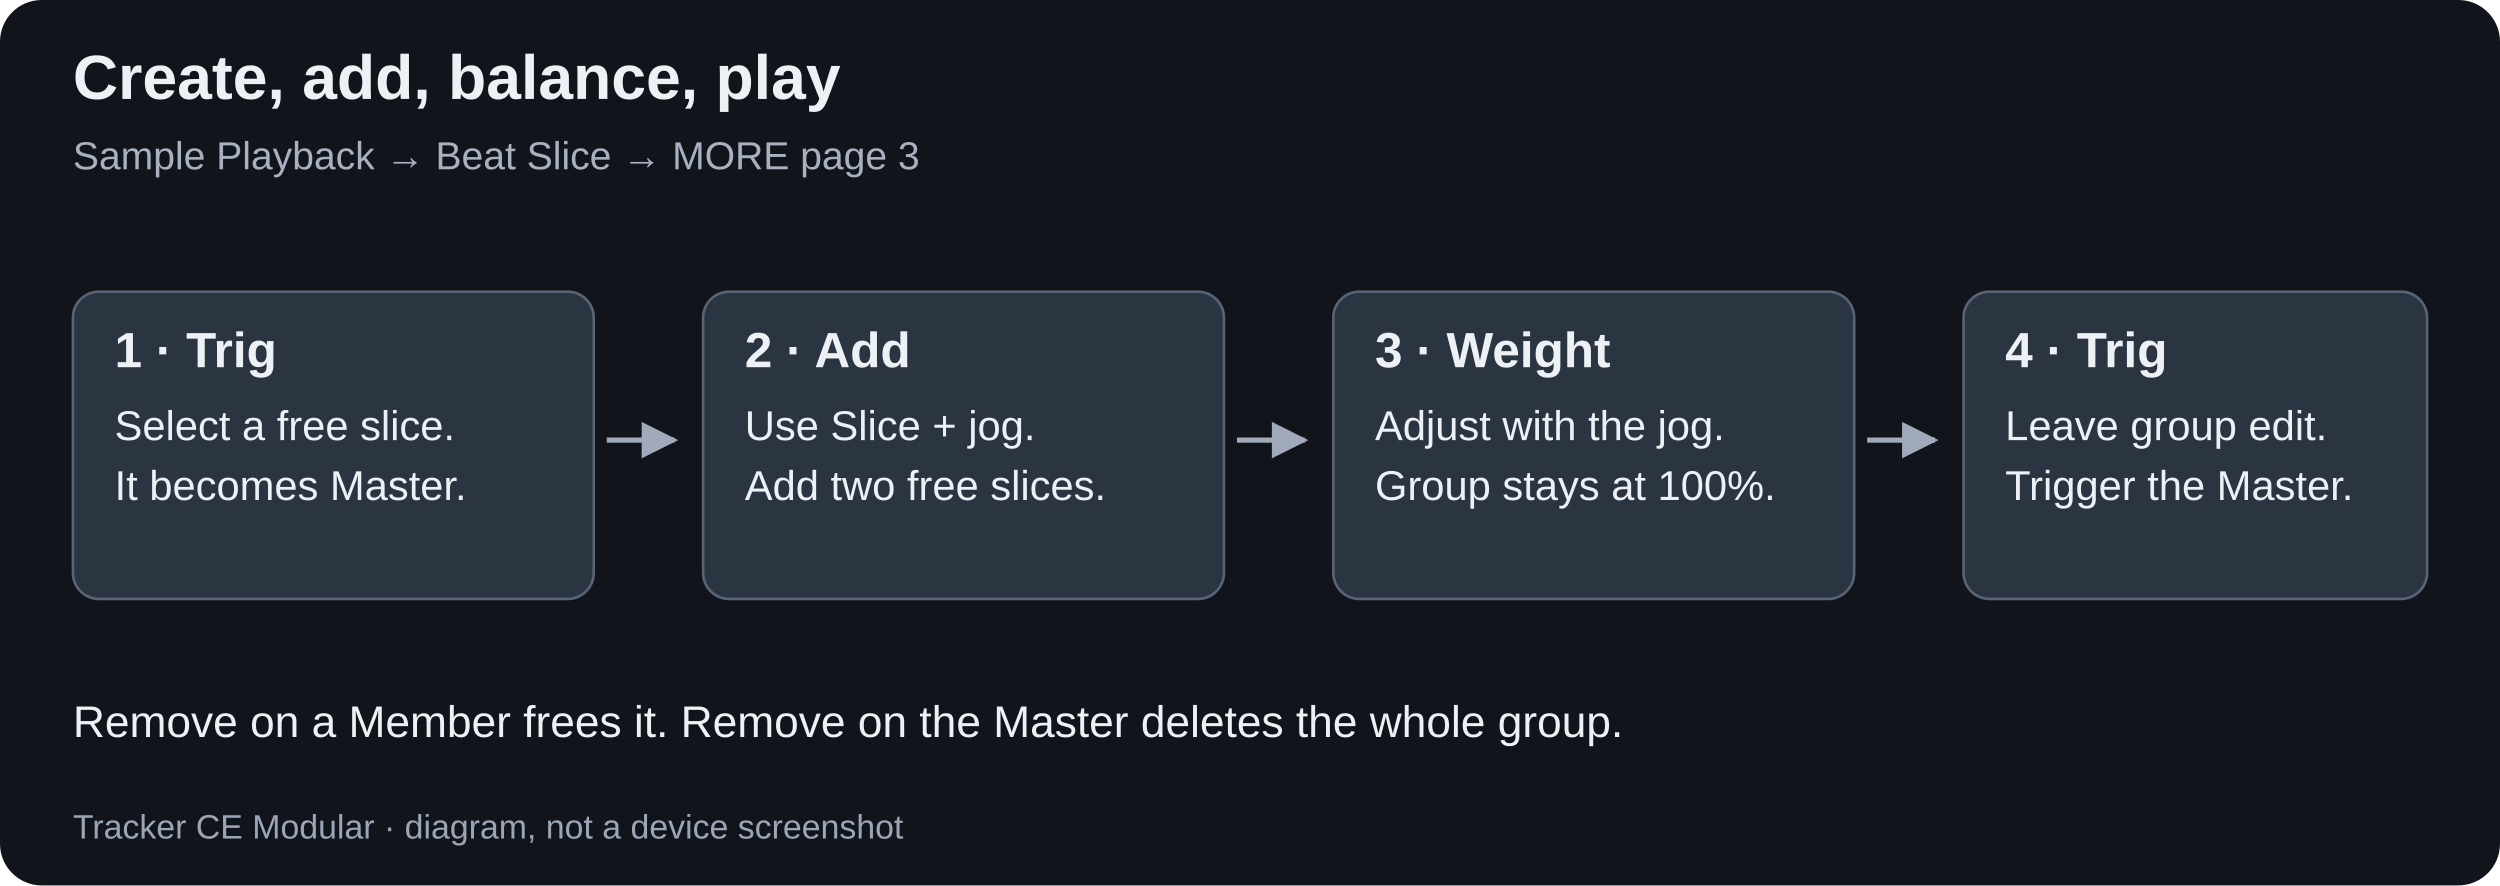
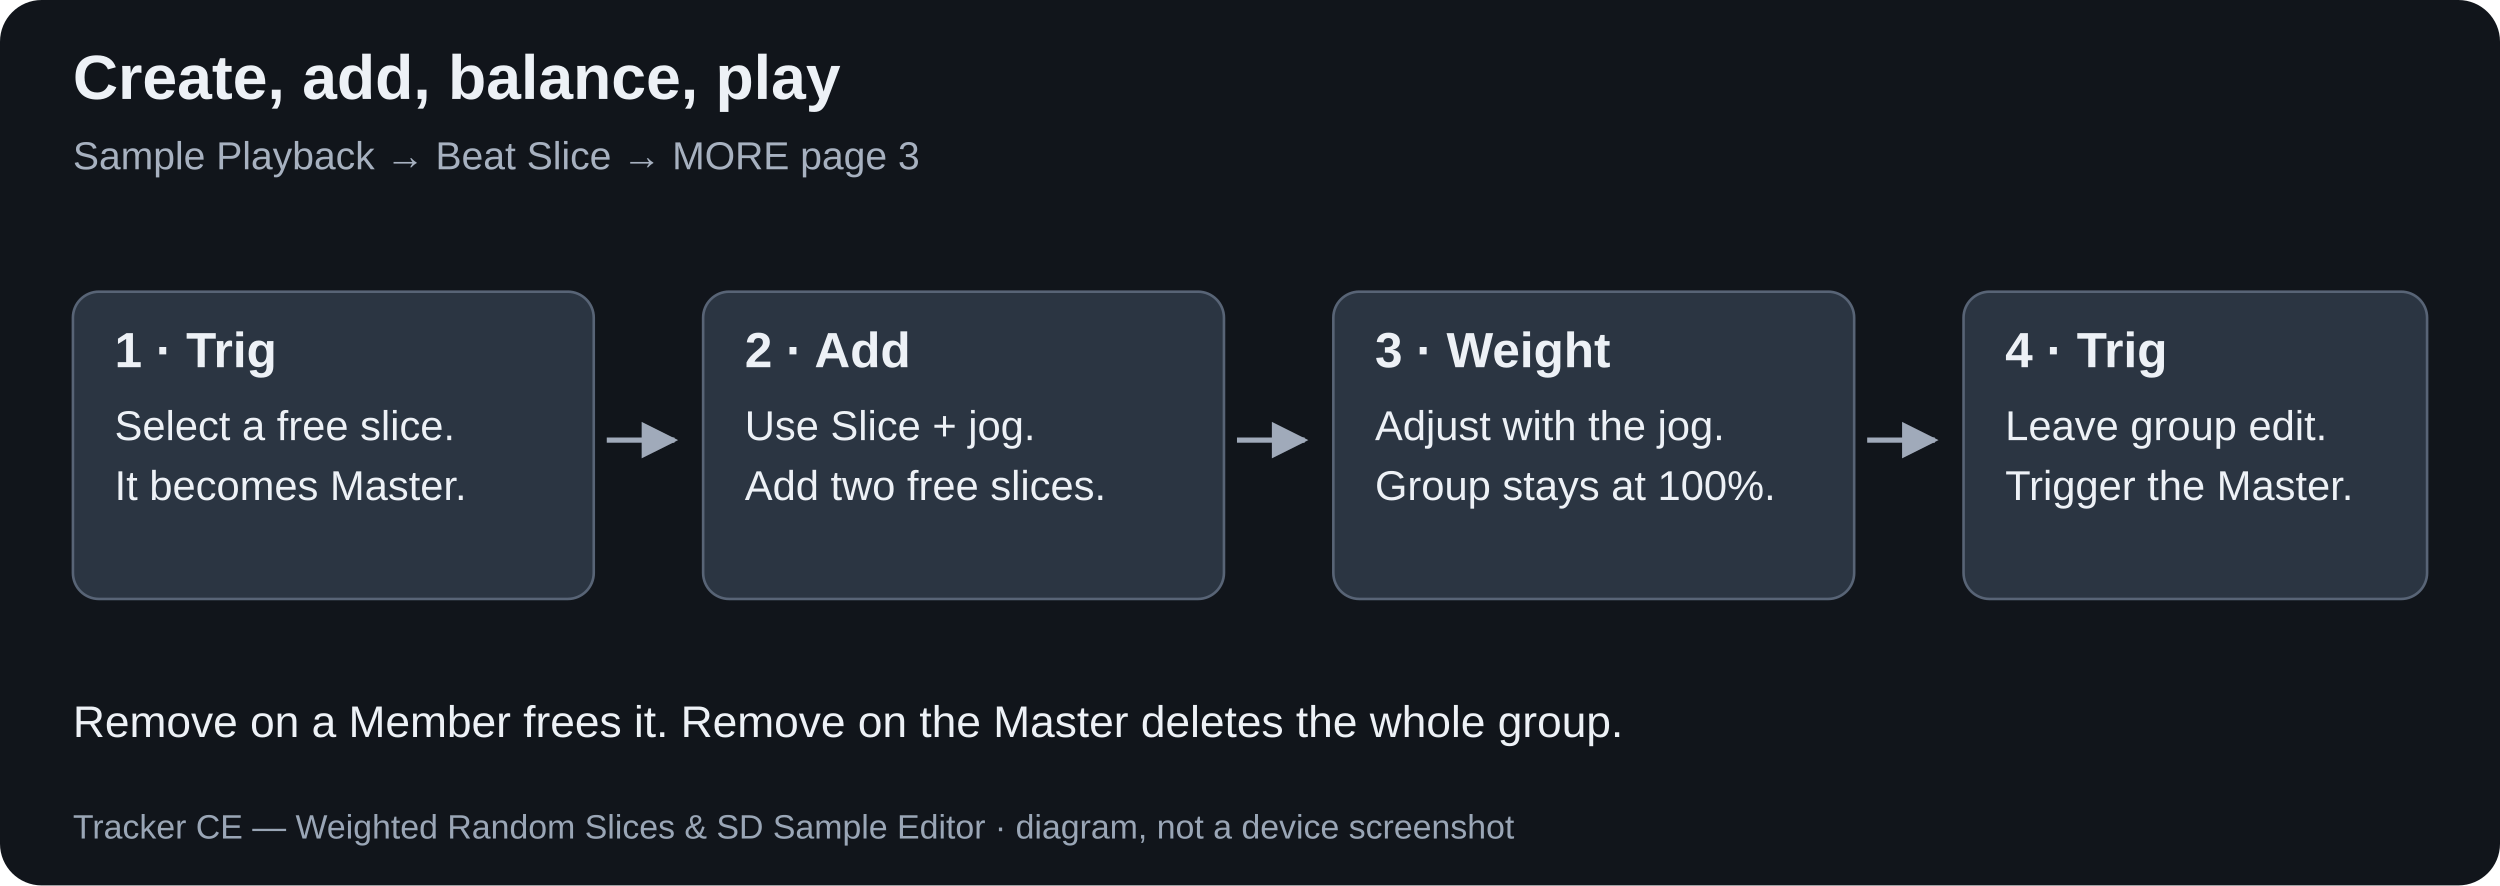
<svg xmlns="http://www.w3.org/2000/svg" viewBox="0 0 960 340" role="img" aria-labelledby="title desc">
  <defs>
    <marker id="arrow" viewBox="0 0 10 10" refX="9" refY="5" markerWidth="7" markerHeight="7" orient="auto-start-reverse">
      <path d="M0 0 L10 5 L0 10" fill="#a0aaba" />
    </marker>
  </defs>
  <rect width="960" height="340" rx="16" fill="#11151b" />
  <g font-family="Segoe UI,Arial,sans-serif" fill="#edf1f6">
    <text x="28" y="38" font-size="24" font-weight="700">Create, add, balance, play</text>
    <text x="28" y="65" font-size="15" fill="#a7b1c0">Sample Playback → Beat Slice → MORE page 3</text>
    <rect x="28" y="112" width="200" height="118" rx="10" fill="#2b3542" stroke="#586476" />
    <text x="44" y="141" font-size="19" font-weight="700">1 · Trig</text>
    <text x="44" y="169" font-size="16">Select a free slice.</text>
    <text x="44" y="192" font-size="16">It becomes Master.</text>
    <path d="M233 169 L259 169" stroke="#a0aaba" stroke-width="2" fill="none" marker-end="url(#arrow)" />
    <rect x="270" y="112" width="200" height="118" rx="10" fill="#2b3542" stroke="#586476" />
    <text x="286" y="141" font-size="19" font-weight="700">2 · Add</text>
    <text x="286" y="169" font-size="16">Use Slice + jog.</text>
    <text x="286" y="192" font-size="16">Add two free slices.</text>
    <path d="M475 169 L501 169" stroke="#a0aaba" stroke-width="2" fill="none" marker-end="url(#arrow)" />
    <rect x="512" y="112" width="200" height="118" rx="10" fill="#2b3542" stroke="#586476" />
    <text x="528" y="141" font-size="19" font-weight="700">3 · Weight</text>
    <text x="528" y="169" font-size="16">Adjust with the jog.</text>
    <text x="528" y="192" font-size="16">Group stays at 100%.</text>
    <path d="M717 169 L743 169" stroke="#a0aaba" stroke-width="2" fill="none" marker-end="url(#arrow)" />
    <rect x="754" y="112" width="178" height="118" rx="10" fill="#2b3542" stroke="#586476" />
    <text x="770" y="141" font-size="19" font-weight="700">4 · Trig</text>
    <text x="770" y="169" font-size="16">Leave group edit.</text>
    <text x="770" y="192" font-size="16">Trigger the Master.</text>
    <text x="28" y="283" font-size="17">Remove on a Member frees it. Remove on the Master deletes the whole group.</text>
-     <text x="28" y="322" font-size="13" fill="#9aa6b6">Tracker CE Modular · diagram, not a device screenshot</text>
+     <text x="28" y="322" font-size="13" fill="#9aa6b6">Tracker CE — Weighted Random Slices &amp; SD Sample Editor · diagram, not a device screenshot</text>
  </g>
</svg>
